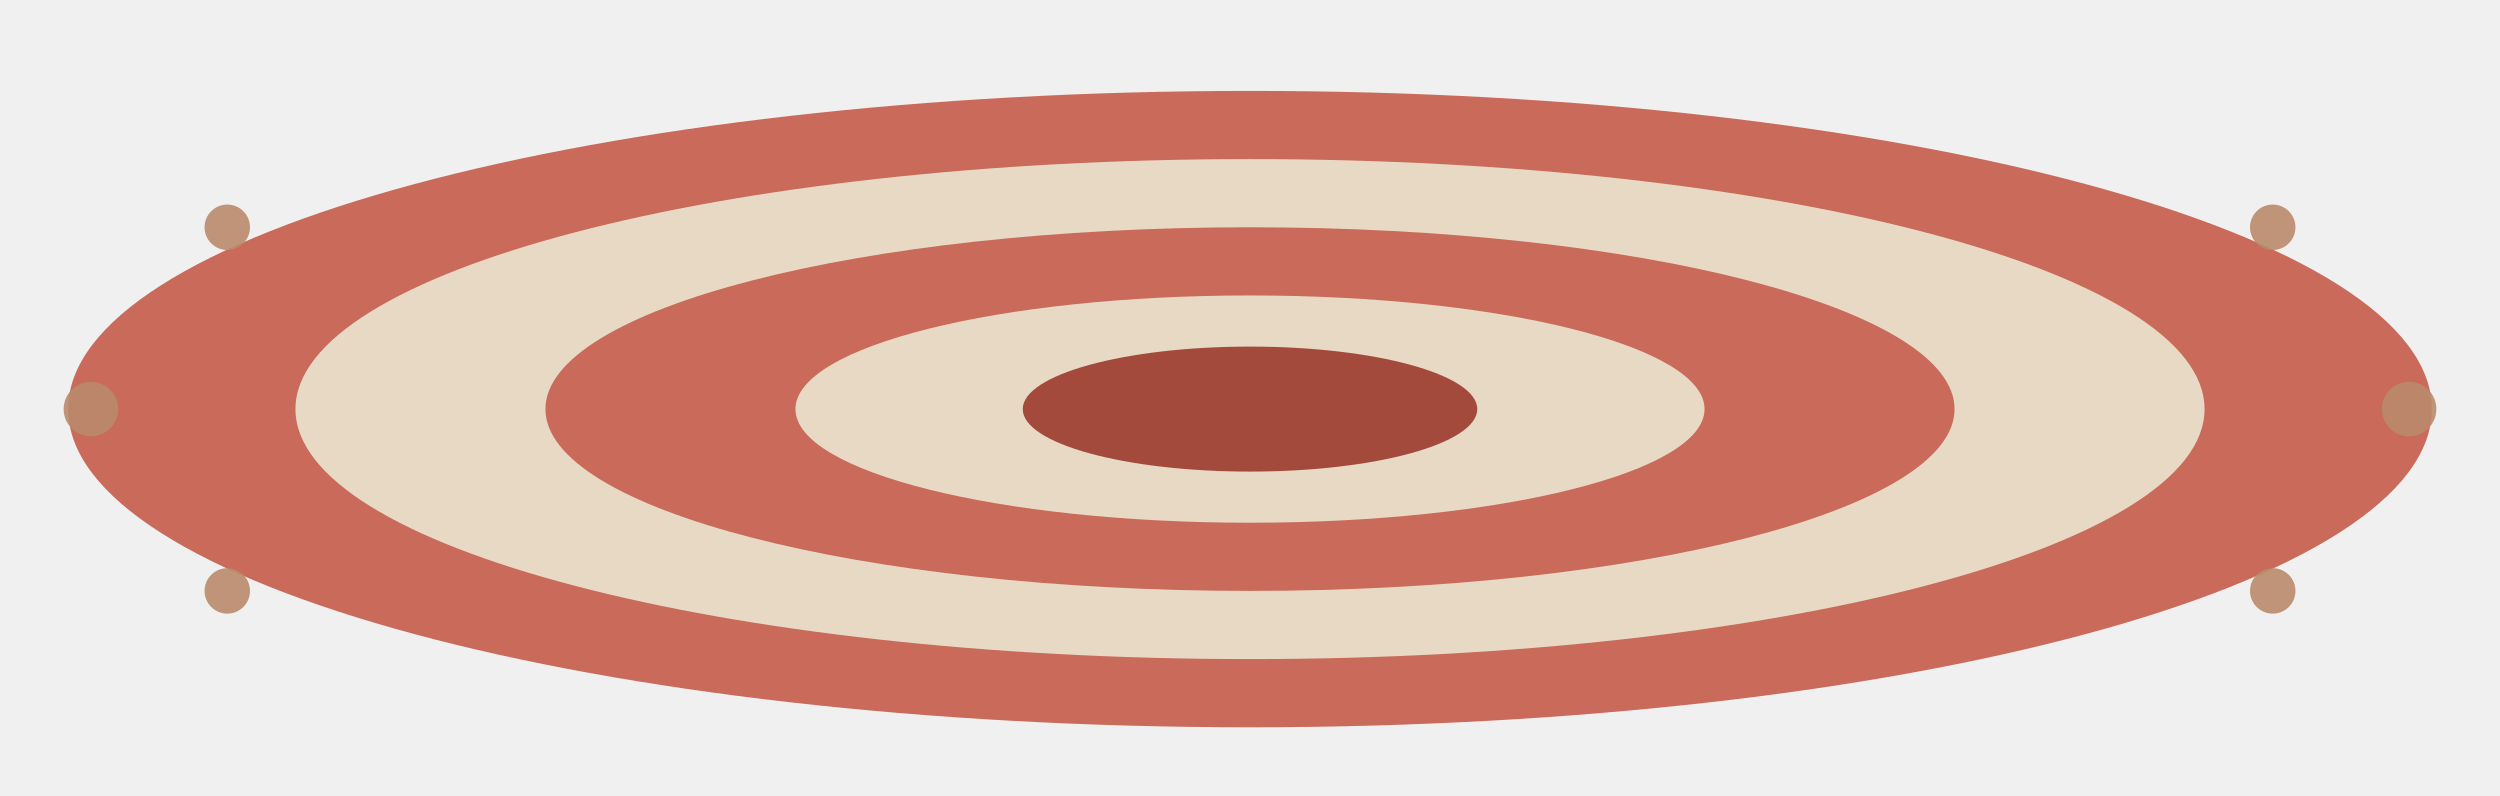
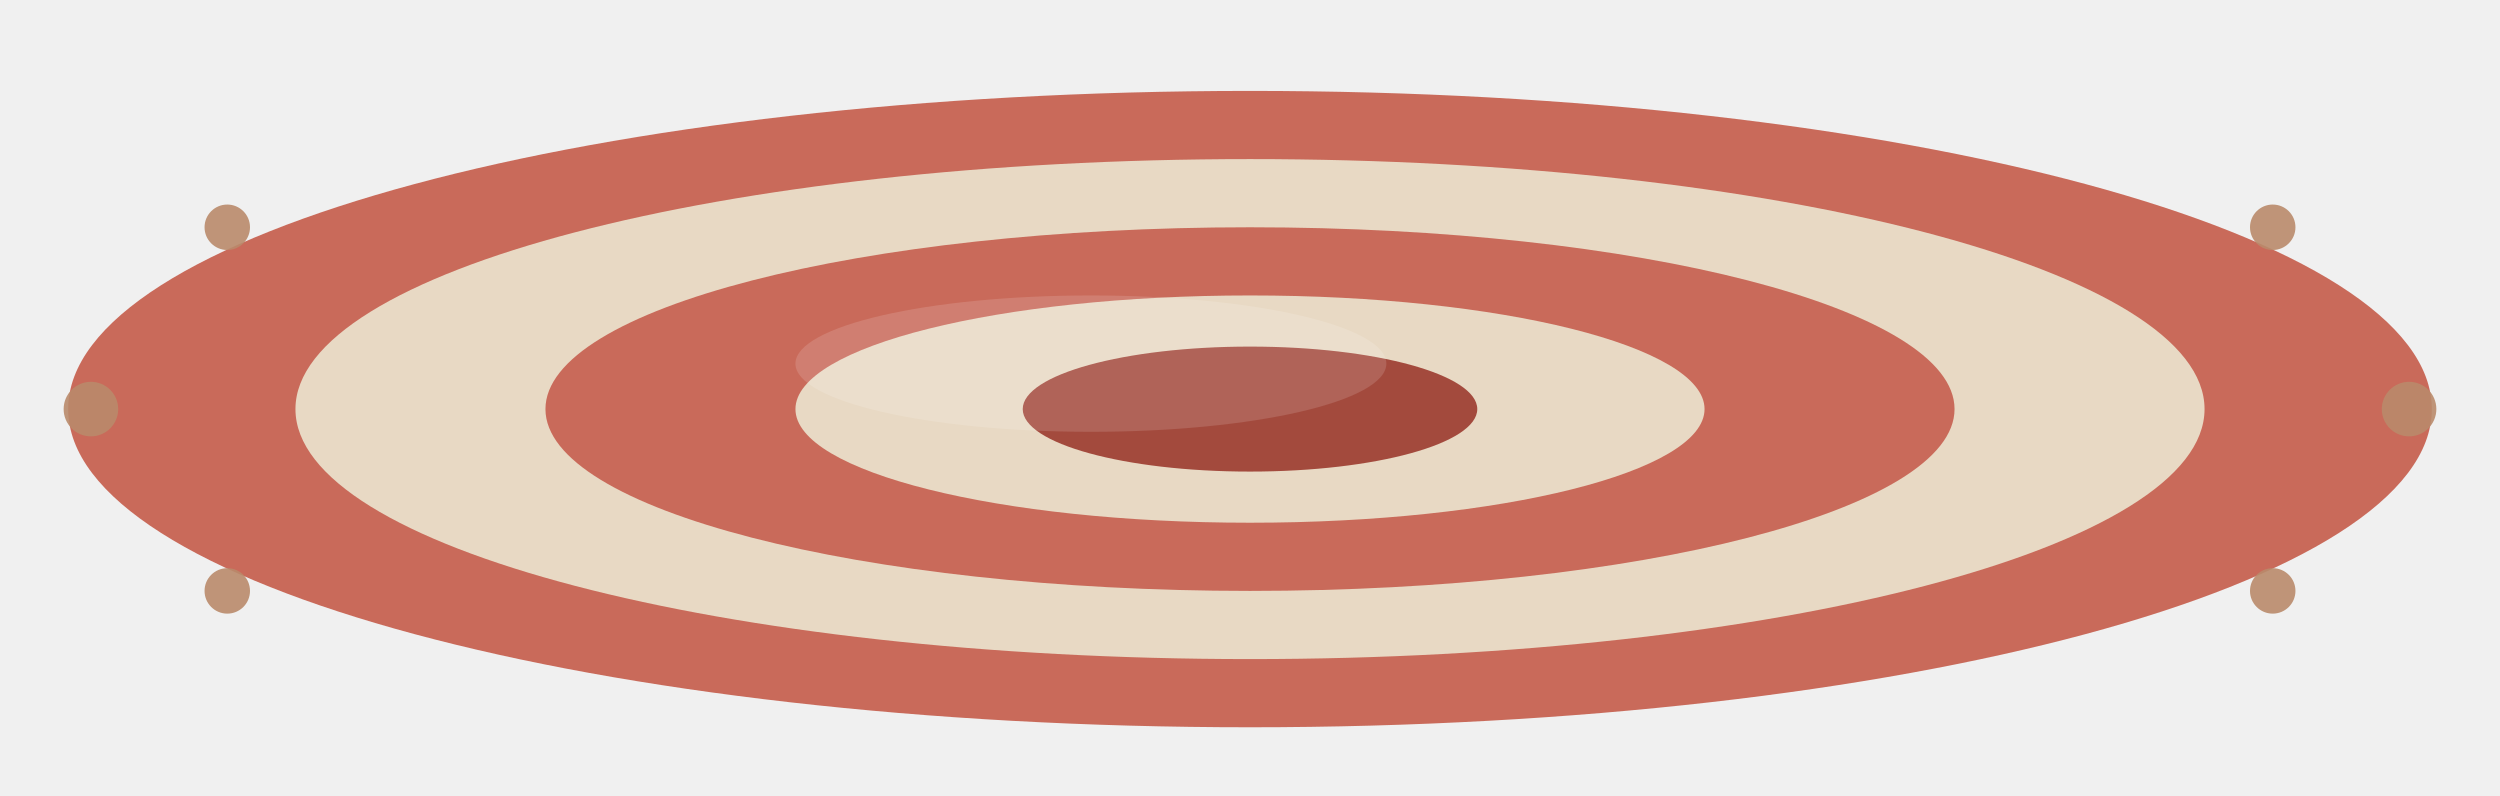
<svg xmlns="http://www.w3.org/2000/svg" viewBox="0 0 220 70">
  <ellipse cx="110" cy="36" rx="104" ry="28" fill="#c96a5a" />
  <ellipse cx="110" cy="36" rx="84" ry="22" fill="#e8d9c4" />
  <ellipse cx="110" cy="36" rx="62" ry="16" fill="#c96a5a" />
  <ellipse cx="110" cy="36" rx="40" ry="10" fill="#e8d9c4" />
  <ellipse cx="110" cy="36" rx="20" ry="5.5" fill="#a34a3d" />
+   <ellipse cx="96" cy="32" rx="26" ry="6" fill="#ffffff" opacity="0.14" />
  <g fill="#b98a6a" opacity="0.9">
    <circle cx="8" cy="36" r="2.4" />
    <circle cx="212" cy="36" r="2.4" />
    <circle cx="20" cy="20" r="2" />
    <circle cx="200" cy="20" r="2" />
    <circle cx="20" cy="52" r="2" />
    <circle cx="200" cy="52" r="2" />
  </g>
</svg>
